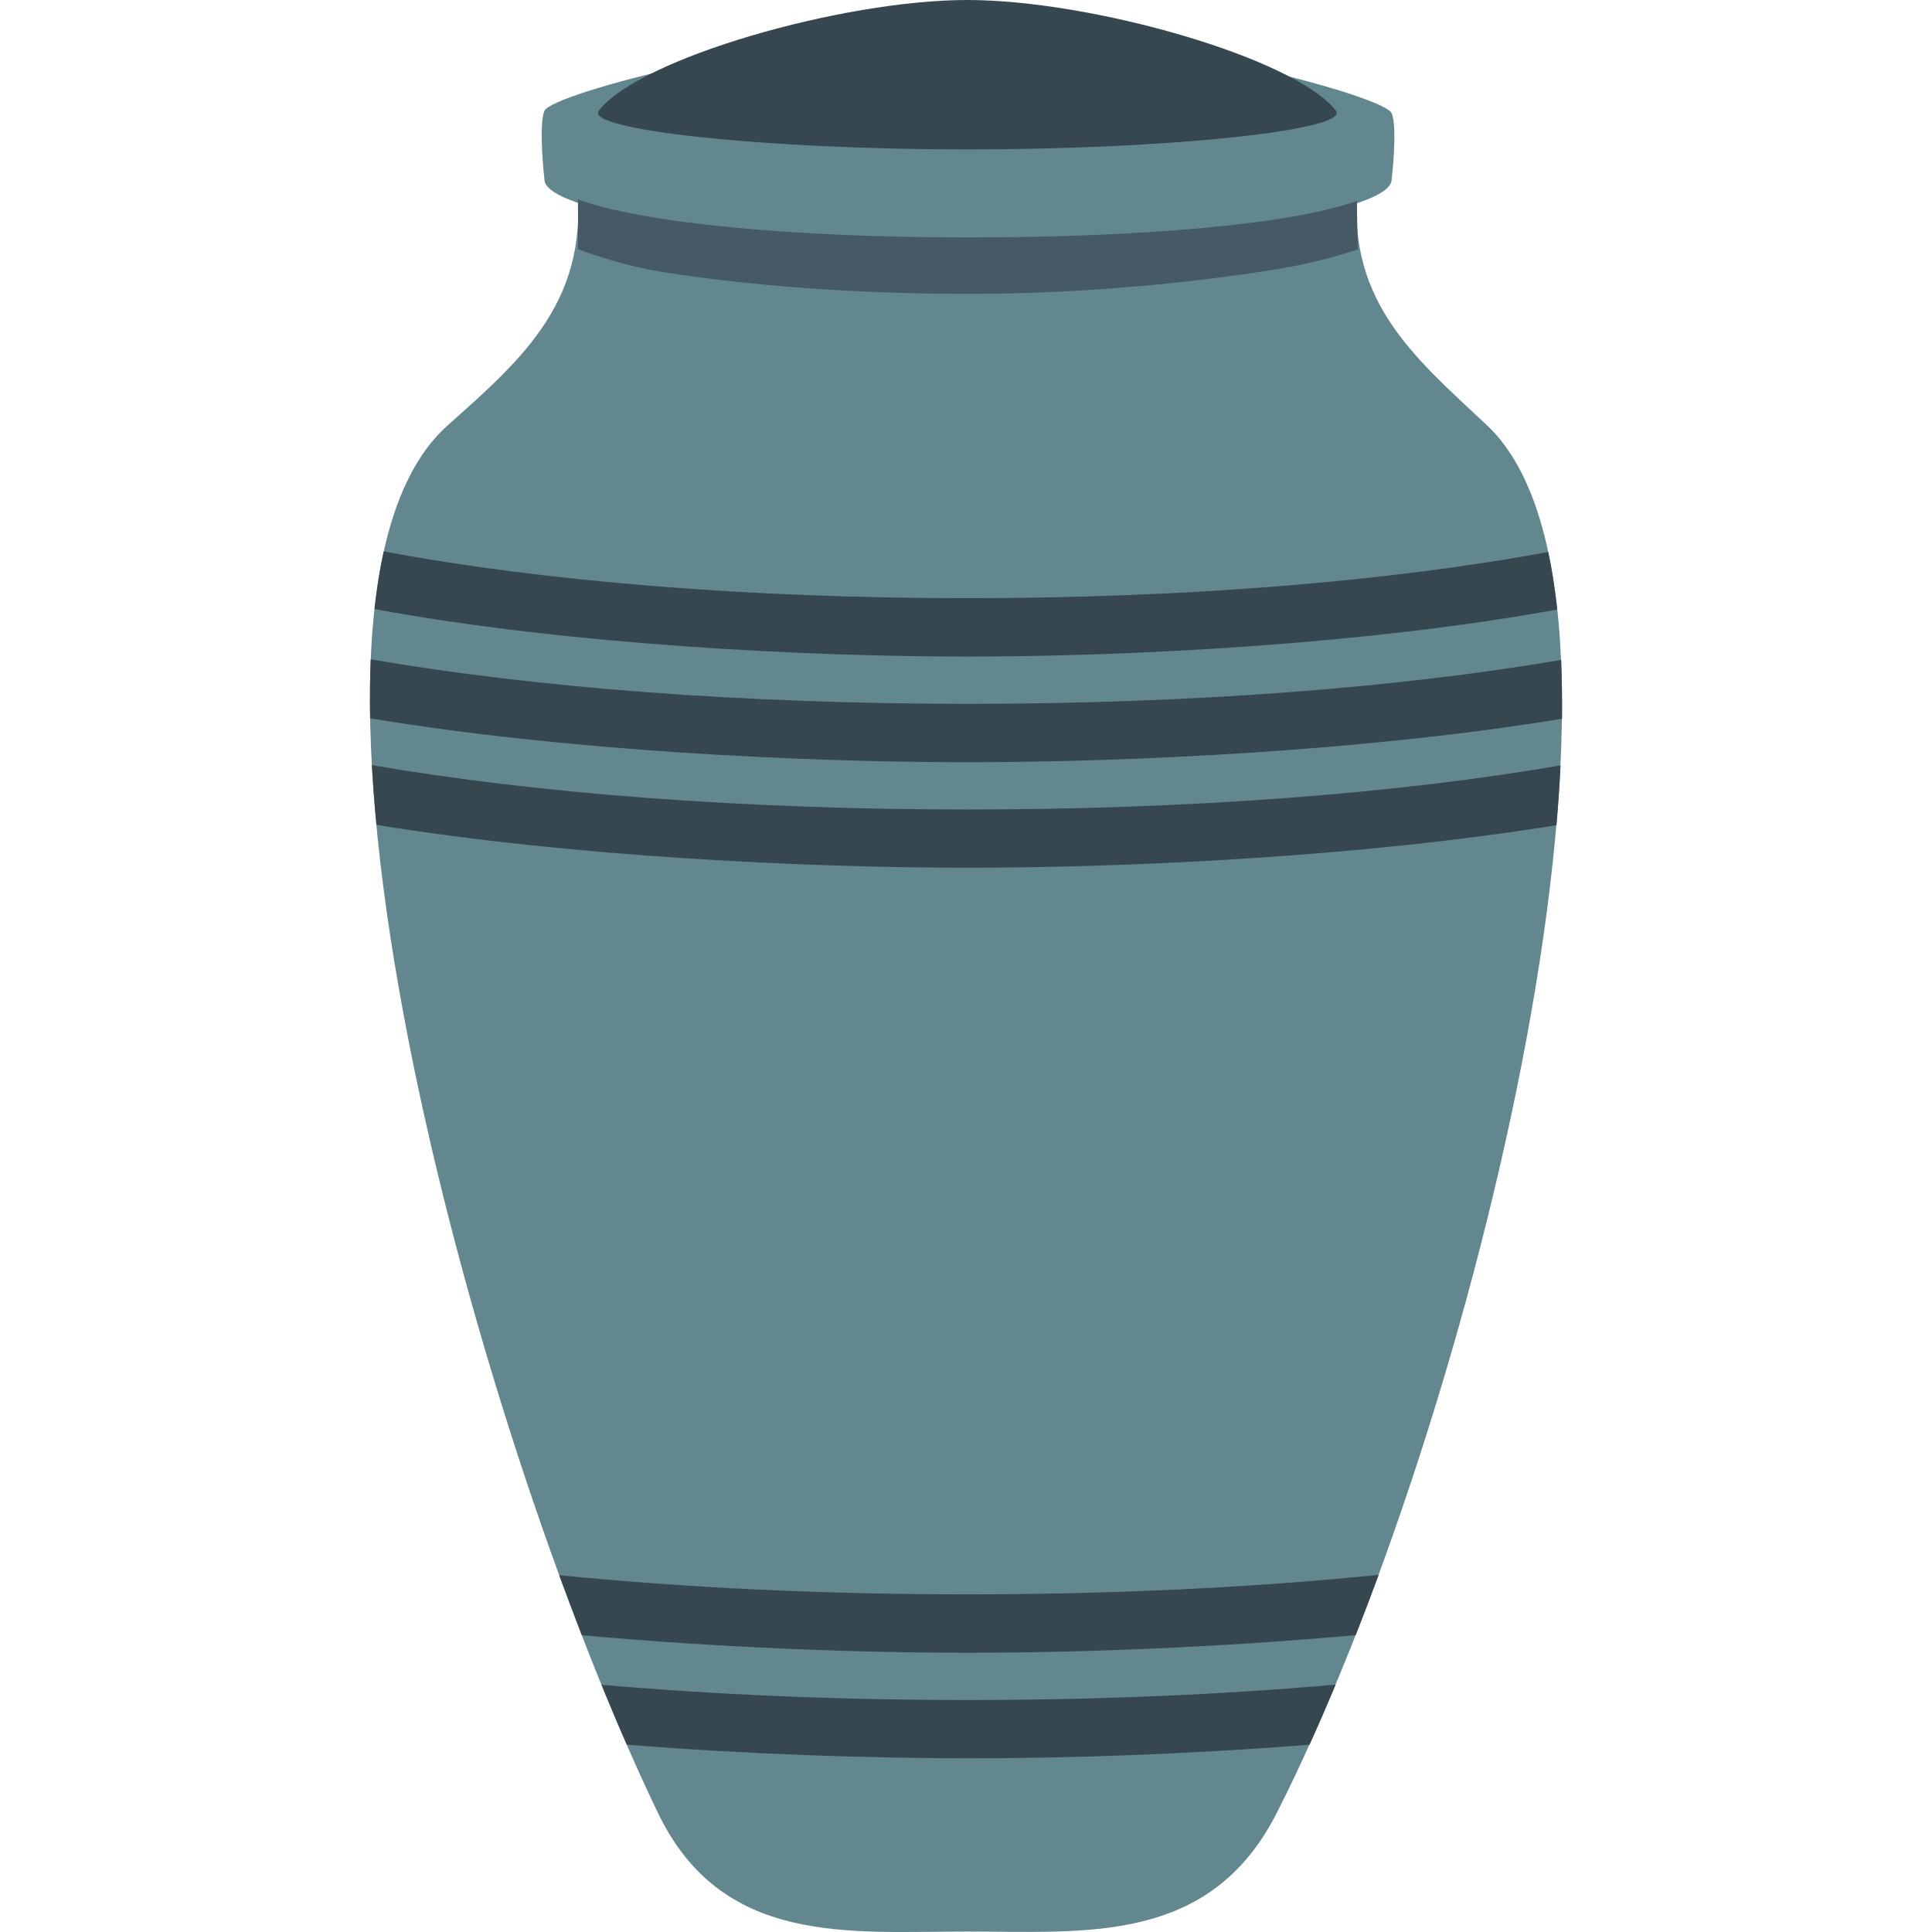
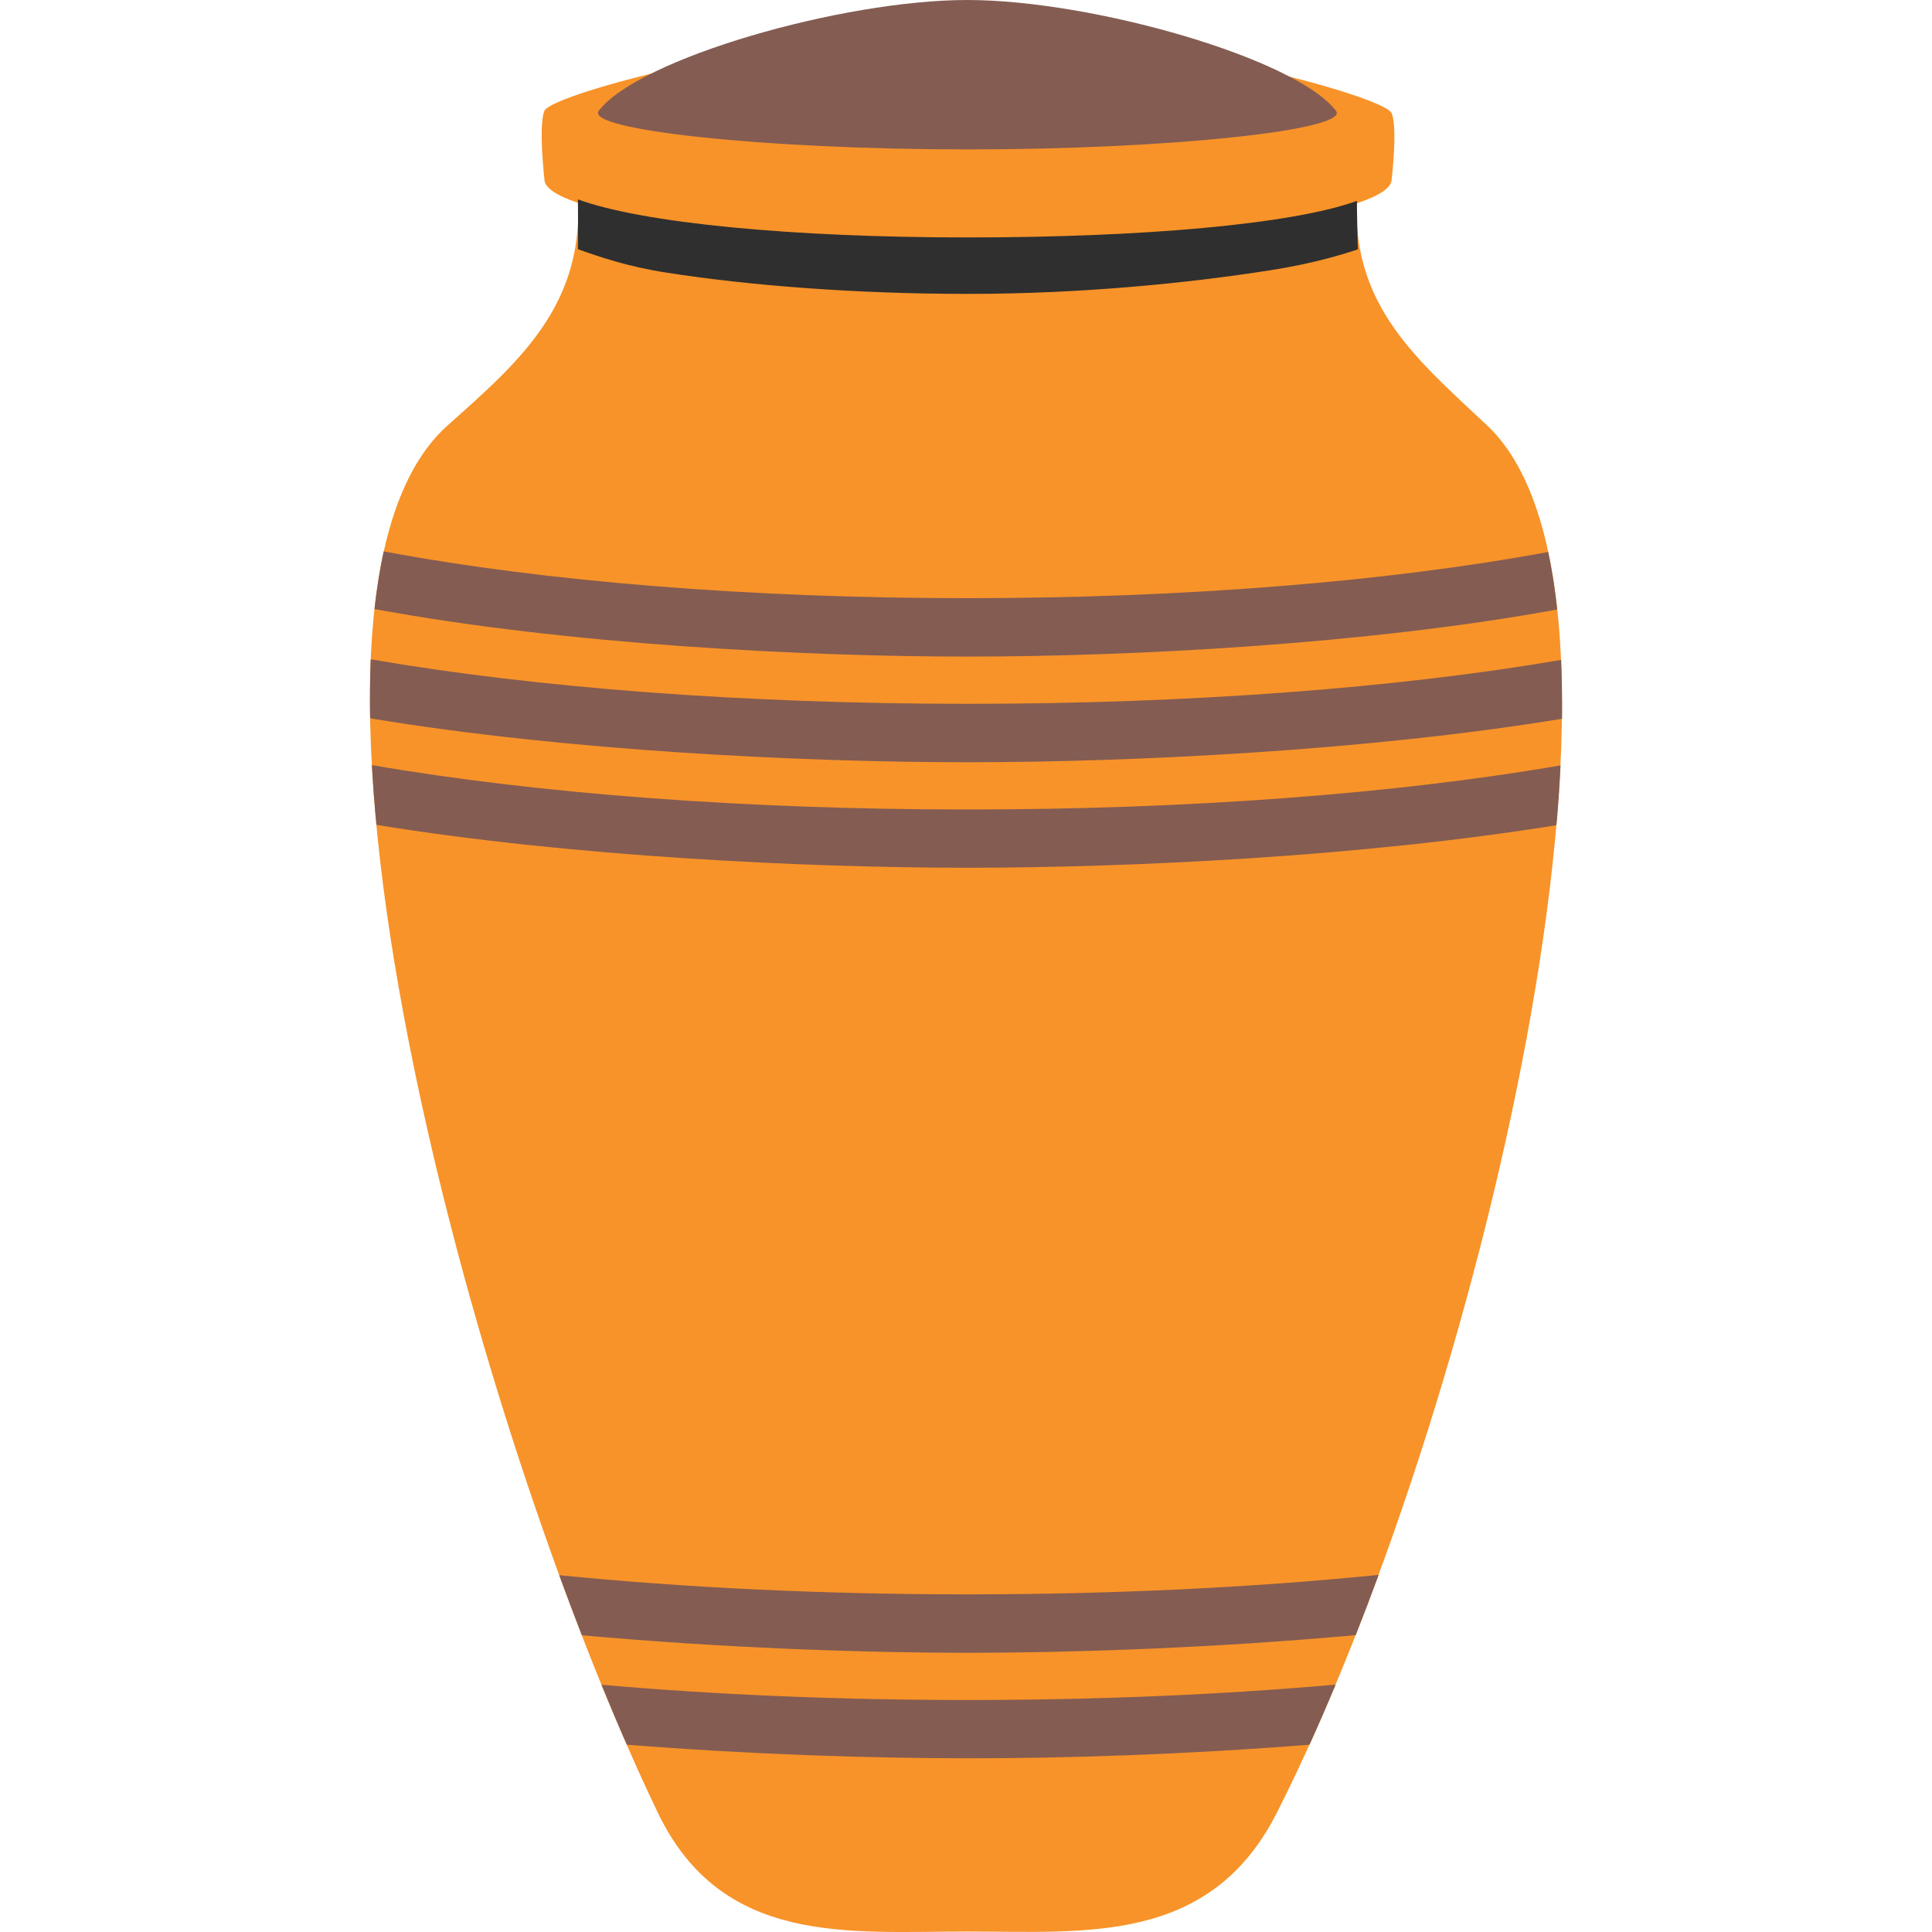
- <svg xmlns="http://www.w3.org/2000/svg" width="128" height="128">
-   <path d="M64.09 127.97c-7.86 0-16.26.97-20.51-7.88-12.45-25.93-27.02-80.23-13.92-91.91 4.97-4.43 9.63-8.4 8.47-16.6h51.92c-1.16 8.2 3.62 12.04 8.47 16.6 12.41 11.67-.78 65.98-13.92 91.91-4.43 8.75-12.65 7.88-20.51 7.88" fill="#63878f" />
-   <path d="M64.27 2.1c-12.47 0-27.73 4.12-28.2 5.24-.41.98 0 4.55 0 4.55 0 2.15 12.64 4.11 27.98 4.11h.17c15.33 0 27.98-1.96 27.98-4.11 0 0 .41-3.42 0-4.39-.47-1.13-15.73-5.33-28.2-5.33" fill="#63878f" />
-   <path d="M64.09 9.9c-13.49 0-25.37-1.3-24.42-2.56C42.31 3.88 55.78 0 64.09 0c8.31 0 21.78 3.88 24.42 7.34.96 1.26-10.93 2.56-24.42 2.56z" fill="#37474f" />
-   <path d="M64.05 19.47h.17c7.34 0 14.42-.7 19.91-1.56 2.58-.4 4.49-.94 5.83-1.39-.01-.34-.07-2.86-.06-3.21-4.32 1.56-14.29 2.42-25.72 2.42h-.17c-11.5 0-21.45-.95-25.72-2.52.01.34.01 2.98 0 3.3 1.35.48 3.22 1.14 5.85 1.55 5.49.86 12.57 1.41 19.91 1.41z" fill="#455a64" />
-   <g fill="#37474f">
-     <path d="M86.76 115.59c.58-1.28 1.16-2.61 1.73-3.98-7.58.67-15.84 1.02-24.39 1.02-8.49 0-16.71-.35-24.25-1.01.56 1.37 1.12 2.7 1.68 3.97 8.17.65 16.2.9 22.57.9 6.39.01 14.46-.25 22.66-.9zM64.1 53.63c-14.66 0-28.48-1.04-39.46-2.94.07 1.29.17 2.61.3 3.96 12.91 2.1 28.4 2.84 39.16 2.84 10.72 0 26.14-.73 39.02-2.82.12-1.35.21-2.67.27-3.96-10.95 1.89-24.71 2.92-39.29 2.92zM64.1 105.63c-9.56 0-18.76-.44-27.05-1.27.5 1.36 1 2.68 1.5 3.98 9.18.83 18.41 1.16 25.55 1.16 7.19 0 16.49-.33 25.72-1.17.51-1.3 1.02-2.63 1.52-3.99-8.34.84-17.61 1.29-27.24 1.29zM24.81 40.35C37.5 42.7 53.29 43.5 64.09 43.5c10.75 0 26.43-.8 39.08-3.12-.15-1.35-.34-2.62-.6-3.81-10.62 1.97-24.14 3.06-38.48 3.06-14.43 0-28.02-1.1-38.67-3.1-.26 1.2-.46 2.47-.61 3.82zM103.43 43.72C92.47 45.6 78.7 46.63 64.1 46.63c-14.69 0-28.55-1.05-39.54-2.95a71.75 71.75 0 0 0-.04 3.91c12.99 2.16 28.7 2.91 39.58 2.91 10.82 0 26.43-.75 39.39-2.88.01-1.34-.01-2.65-.06-3.9z" />
+ <svg xmlns="http://www.w3.org/2000/svg" width="128" height="128" version="1.1" id="svg50431" xml:space="preserve">
+   <defs id="defs50435" />
+   <path d="M64.09 127.97c-7.86 0-16.26.97-20.51-7.88-12.45-25.93-27.02-80.23-13.92-91.91 4.97-4.43 9.63-8.4 8.47-16.6h51.92c-1.16 8.2 3.62 12.04 8.47 16.6 12.41 11.67-.78 65.98-13.92 91.91-4.43 8.75-12.65 7.88-20.51 7.88" fill="#63878f" id="path50419" style="fill:#f79329;fill-opacity:1" />
+   <path d="M64.27 2.1c-12.47 0-27.73 4.12-28.2 5.24-.41.98 0 4.55 0 4.55 0 2.15 12.64 4.11 27.98 4.11h.17c15.33 0 27.98-1.96 27.98-4.11 0 0 .41-3.42 0-4.39-.47-1.13-15.73-5.33-28.2-5.33" fill="#63878f" id="path50421" style="fill:#f79329;fill-opacity:1" />
+   <path d="M64.09 9.9c-13.49 0-25.37-1.3-24.42-2.56C42.31 3.88 55.78 0 64.09 0c8.31 0 21.78 3.88 24.42 7.34.96 1.26-10.93 2.56-24.42 2.56z" fill="#37474f" id="path50423" style="fill:#855c52;fill-opacity:1" />
+   <path d="M64.05 19.47h.17c7.34 0 14.42-.7 19.91-1.56 2.58-.4 4.49-.94 5.83-1.39-.01-.34-.07-2.86-.06-3.21-4.32 1.56-14.29 2.42-25.72 2.42h-.17c-11.5 0-21.45-.95-25.72-2.52.01.34.01 2.98 0 3.3 1.35.48 3.22 1.14 5.85 1.55 5.49.86 12.57 1.41 19.91 1.41z" fill="#455a64" id="path50425" style="fill:#2f2f2f;fill-opacity:1" />
+   <g fill="#37474f" id="g50429" style="fill:#855c52;fill-opacity:1">
+     <path d="M86.76 115.59c.58-1.28 1.16-2.61 1.73-3.98-7.58.67-15.84 1.02-24.39 1.02-8.49 0-16.71-.35-24.25-1.01.56 1.37 1.12 2.7 1.68 3.97 8.17.65 16.2.9 22.57.9 6.39.01 14.46-.25 22.66-.9zM64.1 53.63c-14.66 0-28.48-1.04-39.46-2.94.07 1.29.17 2.61.3 3.96 12.91 2.1 28.4 2.84 39.16 2.84 10.72 0 26.14-.73 39.02-2.82.12-1.35.21-2.67.27-3.96-10.95 1.89-24.71 2.92-39.29 2.92zM64.1 105.63c-9.56 0-18.76-.44-27.05-1.27.5 1.36 1 2.68 1.5 3.98 9.18.83 18.41 1.16 25.55 1.16 7.19 0 16.49-.33 25.72-1.17.51-1.3 1.02-2.63 1.52-3.99-8.34.84-17.61 1.29-27.24 1.29zM24.81 40.35C37.5 42.7 53.29 43.5 64.09 43.5c10.75 0 26.43-.8 39.08-3.12-.15-1.35-.34-2.62-.6-3.81-10.62 1.97-24.14 3.06-38.48 3.06-14.43 0-28.02-1.1-38.67-3.1-.26 1.2-.46 2.47-.61 3.82zM103.43 43.72C92.47 45.6 78.7 46.63 64.1 46.63c-14.69 0-28.55-1.05-39.54-2.95a71.75 71.75 0 0 0-.04 3.91c12.99 2.16 28.7 2.91 39.58 2.91 10.82 0 26.43-.75 39.39-2.88.01-1.34-.01-2.65-.06-3.9z" id="path50427" style="fill:#855c52;fill-opacity:1" />
  </g>
</svg>
